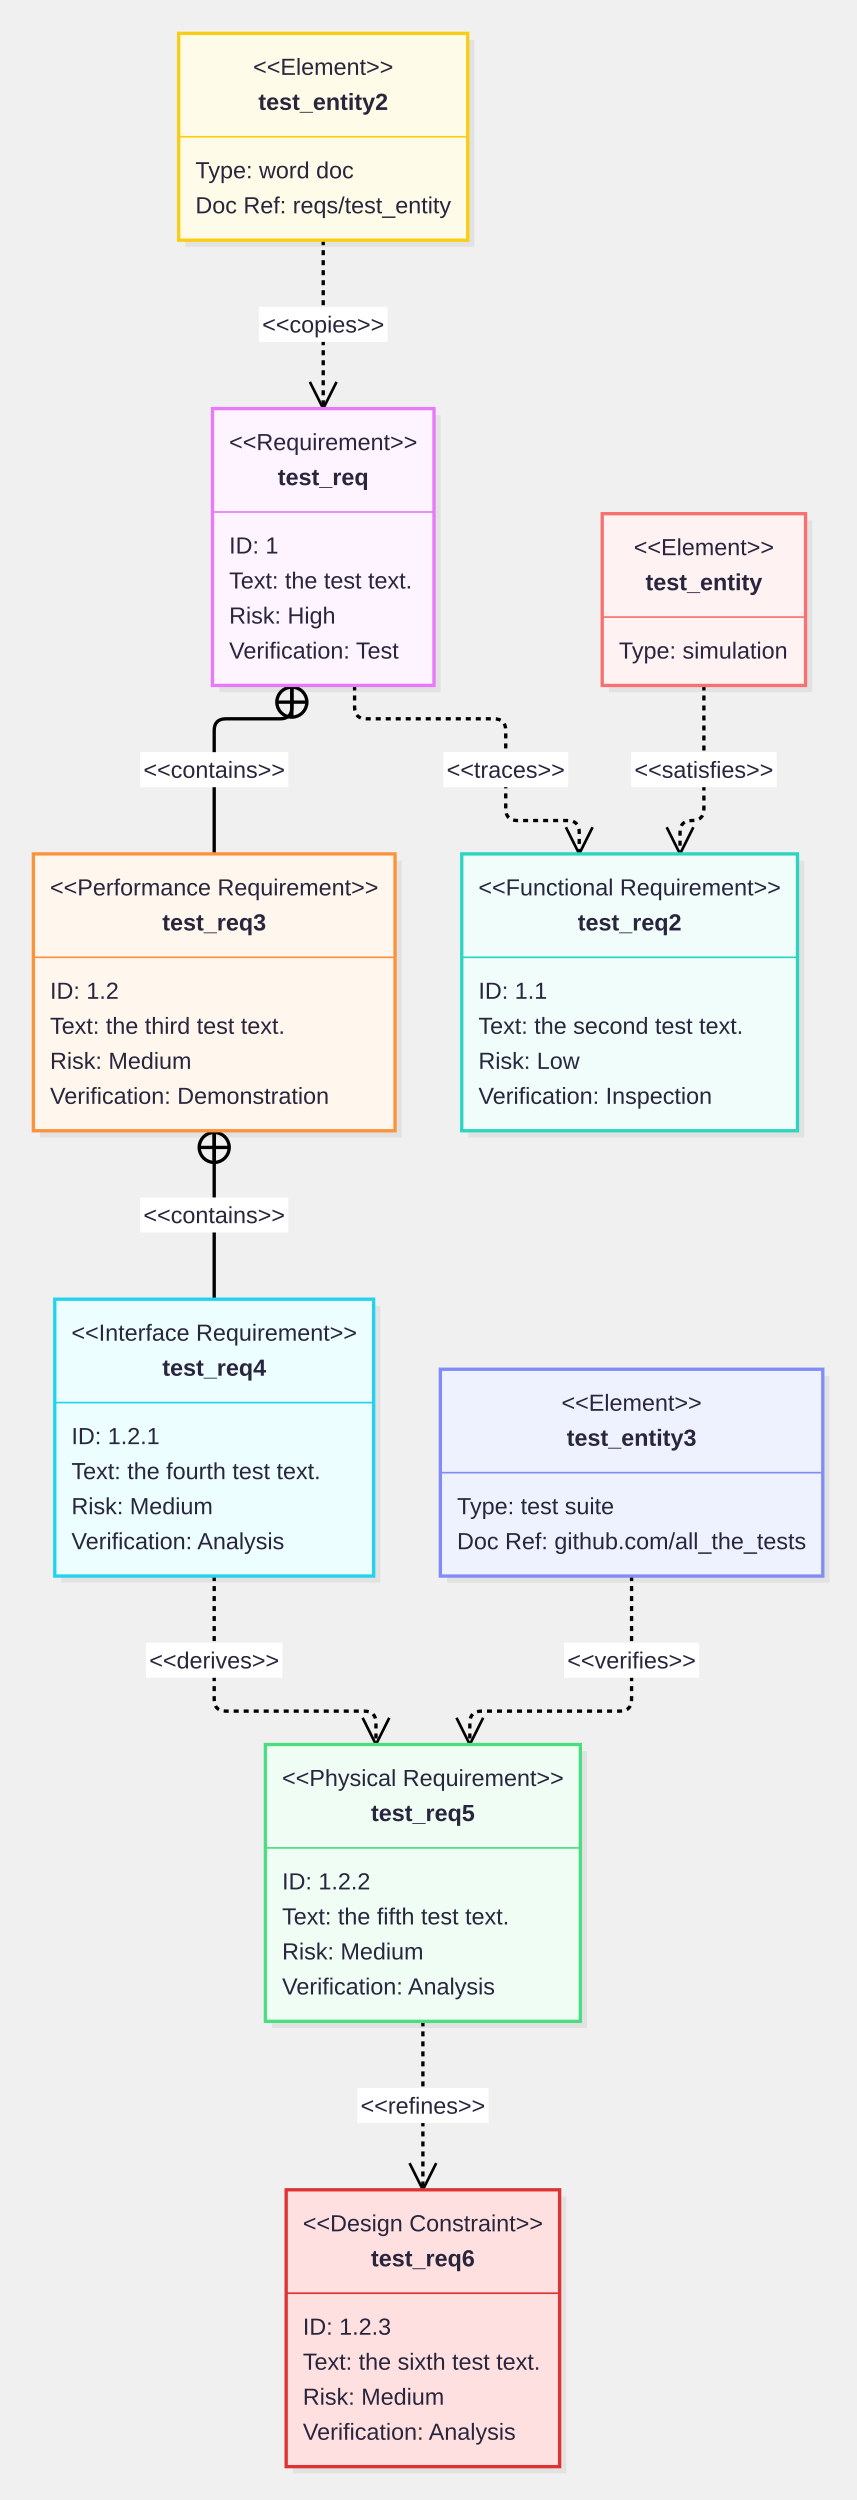
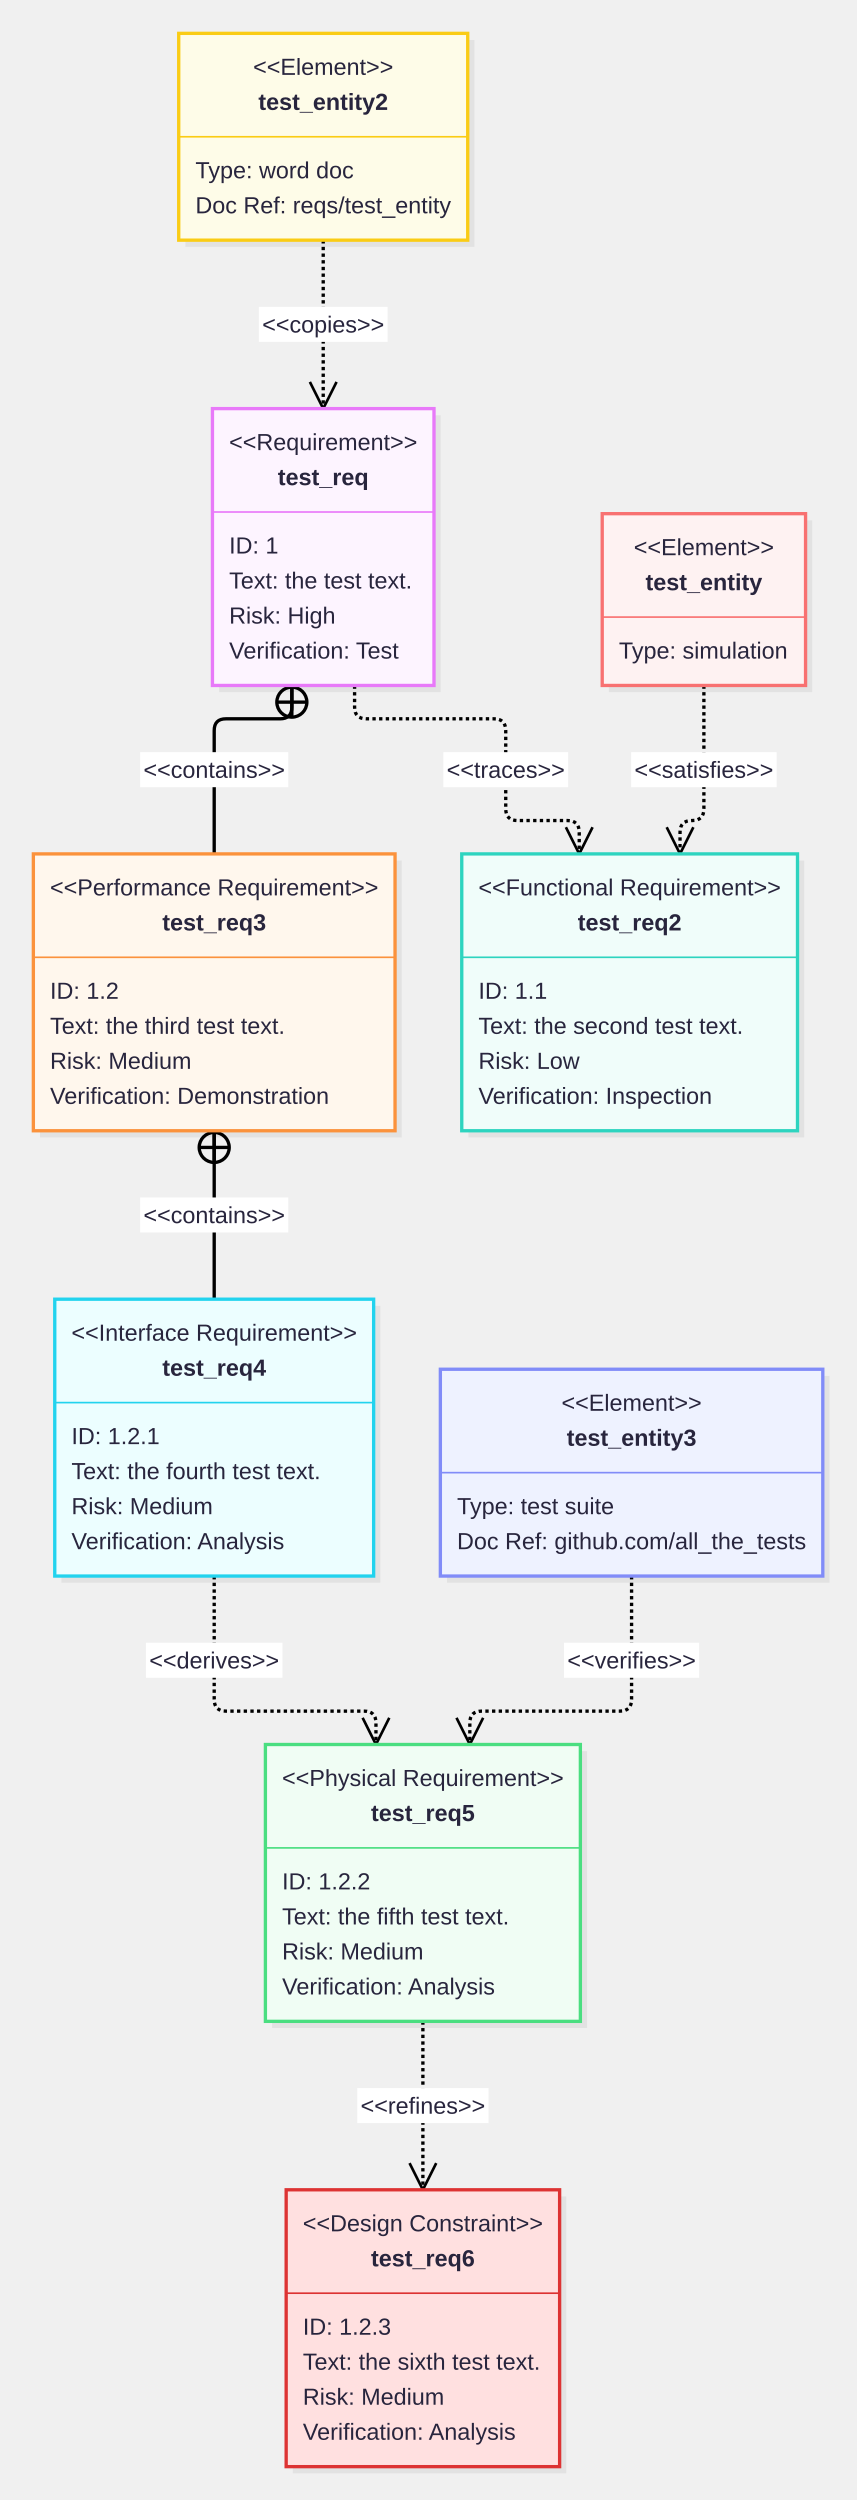
<svg xmlns="http://www.w3.org/2000/svg" id="my-svg" width="100%" class="requirementDiagram" style="max-width: 513.351px; background-color: white;" viewBox="-20 -20 513.351 1499" role="graphics-document document" aria-roledescription="requirement">
  <style>#my-svg{font-family:"Recursive Variable", arial, sans-serif;font-size:16px;}#my-svg text{font-family:"Recursive Variable", arial, sans-serif;}</style>
  <g>
    <g class="edgePaths">
      <g id="L-test_entity-test_req2-0" class="edgePath">
-         <path class="flowchart-link LS-test_entity LE-test_req2" d="M402.05,391L402.05,464.929C402.05,469.643,399.692,472,394.978,472L394.815,472C390.101,472,387.744,474.357,387.744,479.071L387.744,492" fill="none" stroke="#000000" stroke-width="2" stroke-dasharray="3" />
+         <path class="flowchart-link LS-test_entity LE-test_req2" d="M402.05,391L402.05,464.929C402.05,469.643,399.692,472,394.978,472L394.815,472C390.101,472,387.744,474.357,387.744,479.071L387.744,492" fill="none" stroke="#000000" stroke-width="2" stroke-dasharray="2 2" />
        <path class="marker" d="M395.744,476L387.744,492L379.744,476" fill="none" stroke="#000000" stroke-width="1.6" />
      </g>
      <g id="L-test_req-test_req2-1" class="edgePath">
-         <path class="flowchart-link LS-test_req LE-test_req2" d="M192.609,391L192.609,403.929C192.609,408.643,194.966,411,199.68,411L276.167,411C280.881,411,283.238,413.357,283.238,418.071L283.238,464.929C283.238,469.643,285.595,472,290.309,472L320.235,472C324.949,472,327.306,474.357,327.306,479.071L327.306,492" fill="none" stroke="#000000" stroke-width="2" stroke-dasharray="3" />
+         <path class="flowchart-link LS-test_req LE-test_req2" d="M192.609,391L192.609,403.929C192.609,408.643,194.966,411,199.68,411L276.167,411C280.881,411,283.238,413.357,283.238,418.071L283.238,464.929C283.238,469.643,285.595,472,290.309,472L320.235,472C324.949,472,327.306,474.357,327.306,479.071L327.306,492" fill="none" stroke="#000000" stroke-width="2" stroke-dasharray="2 2" />
        <path class="marker" d="M335.306,476L327.306,492L319.306,476" fill="none" stroke="#000000" stroke-width="1.6" />
      </g>
      <g id="L-test_req-test_req3-2" class="edgePath">
        <path class="flowchart-link LS-test_req LE-test_req3" d="M154.996,391L154.996,403.929C154.996,408.643,152.639,411,147.925,411L115.505,411C110.791,411,108.434,413.357,108.434,418.071L108.434,492" fill="none" stroke="#000000" stroke-width="2" />
        <circle class="marker" cx="154.996" cy="401" r="9" fill="none" stroke="#000000" stroke-width="2" />
        <path class="marker" d="M154.996,392L154.996,410M163.996,401L145.996,401" fill="none" stroke="#000000" stroke-width="2" />
      </g>
      <g id="L-test_req3-test_req4-3" class="edgePath">
        <path class="flowchart-link LS-test_req3 LE-test_req4" d="M108.434,658L108.434,759" fill="none" stroke="#000000" stroke-width="2" />
        <circle class="marker" cx="108.434" cy="668" r="9" fill="none" stroke="#000000" stroke-width="2" />
        <path class="marker" d="M108.434,659L108.434,677M117.434,668L99.434,668" fill="none" stroke="#000000" stroke-width="2" />
      </g>
      <g id="L-test_req4-test_req5-4" class="edgePath">
-         <path class="flowchart-link LS-test_req4 LE-test_req5" d="M108.434,925L108.434,998.929C108.434,1003.643,110.791,1006,115.505,1006L198.351,1006C203.065,1006,205.422,1008.357,205.422,1013.071L205.422,1026" fill="none" stroke="#000000" stroke-width="2" stroke-dasharray="3" />
+         <path class="flowchart-link LS-test_req4 LE-test_req5" d="M108.434,925L108.434,998.929C108.434,1003.643,110.791,1006,115.505,1006L198.351,1006C203.065,1006,205.422,1008.357,205.422,1013.071L205.422,1026" fill="none" stroke="#000000" stroke-width="2" stroke-dasharray="2 2" />
        <path class="marker" d="M213.422,1010L205.422,1026L197.422,1010" fill="none" stroke="#000000" stroke-width="1.6" />
      </g>
      <g id="L-test_req5-test_req6-5" class="edgePath">
-         <path class="flowchart-link LS-test_req5 LE-test_req6" d="M233.564,1192L233.564,1293" fill="none" stroke="#000000" stroke-width="2" stroke-dasharray="3" />
+         <path class="flowchart-link LS-test_req5 LE-test_req6" d="M233.564,1192L233.564,1293" fill="none" stroke="#000000" stroke-width="2" stroke-dasharray="2 2" />
        <path class="marker" d="M241.564,1277L233.564,1293L225.564,1277" fill="none" stroke="#000000" stroke-width="1.6" />
      </g>
      <g id="L-test_entity3-test_req5-6" class="edgePath">
-         <path class="flowchart-link LS-test_entity3 LE-test_req5" d="M358.694,925L358.694,998.929C358.694,1003.643,356.337,1006,351.623,1006L268.777,1006C264.063,1006,261.706,1008.357,261.706,1013.071L261.706,1026" fill="none" stroke="#000000" stroke-width="2" stroke-dasharray="3" />
+         <path class="flowchart-link LS-test_entity3 LE-test_req5" d="M358.694,925L358.694,998.929C358.694,1003.643,356.337,1006,351.623,1006L268.777,1006C264.063,1006,261.706,1008.357,261.706,1013.071L261.706,1026" fill="none" stroke="#000000" stroke-width="2" stroke-dasharray="2 2" />
        <path class="marker" d="M269.706,1010L261.706,1026L253.706,1010" fill="none" stroke="#000000" stroke-width="1.6" />
      </g>
      <g id="L-test_entity2-test_req-7" class="edgePath">
-         <path class="flowchart-link LS-test_entity2 LE-test_req" d="M173.802,124L173.802,225" fill="none" stroke="#000000" stroke-width="2" stroke-dasharray="3" />
+         <path class="flowchart-link LS-test_entity2 LE-test_req" d="M173.802,124L173.802,225" fill="none" stroke="#000000" stroke-width="2" stroke-dasharray="2 2" />
        <path class="marker" d="M181.802,209L173.802,225L165.802,209" fill="none" stroke="#000000" stroke-width="1.6" />
      </g>
    </g>
    <g class="edgeLabels">
      <g class="edgeLabel">
        <rect x="358.414" y="431" width="87.272" height="21" fill="#FFFFFF" stroke="none" />
        <text x="402.05" y="446.4" text-anchor="middle" font-size="14" fill="#28253D">&lt;&lt;satisfies&gt;&gt;</text>
      </g>
      <g class="edgeLabel">
        <rect x="245.825" y="431" width="74.826" height="21" fill="#FFFFFF" stroke="none" />
        <text x="283.238" y="446.4" text-anchor="middle" font-size="14" fill="#28253D">&lt;&lt;traces&gt;&gt;</text>
      </g>
      <g class="edgeLabel">
        <rect x="64.014" y="431" width="88.84" height="21" fill="#FFFFFF" stroke="none" />
        <text x="108.434" y="446.4" text-anchor="middle" font-size="14" fill="#28253D">&lt;&lt;contains&gt;&gt;</text>
      </g>
      <g class="edgeLabel">
        <rect x="64.014" y="698" width="88.84" height="21" fill="#FFFFFF" stroke="none" />
        <text x="108.434" y="713.4" text-anchor="middle" font-size="14" fill="#28253D">&lt;&lt;contains&gt;&gt;</text>
      </g>
      <g class="edgeLabel">
        <rect x="67.521" y="965" width="81.826" height="21" fill="#FFFFFF" stroke="none" />
        <text x="108.434" y="980.4" text-anchor="middle" font-size="14" fill="#28253D">&lt;&lt;derives&gt;&gt;</text>
      </g>
      <g class="edgeLabel">
        <rect x="194.205" y="1232" width="78.718" height="21" fill="#FFFFFF" stroke="none" />
        <text x="233.564" y="1247.4" text-anchor="middle" font-size="14" fill="#28253D">&lt;&lt;refines&gt;&gt;</text>
      </g>
      <g class="edgeLabel">
        <rect x="318.173" y="965" width="81.042" height="21" fill="#FFFFFF" stroke="none" />
        <text x="358.694" y="980.4" text-anchor="middle" font-size="14" fill="#28253D">&lt;&lt;verifies&gt;&gt;</text>
      </g>
      <g class="edgeLabel">
        <rect x="135.22" y="164" width="77.164" height="21" fill="#FFFFFF" stroke="none" />
        <text x="173.802" y="179.4" text-anchor="middle" font-size="14" fill="#28253D">&lt;&lt;copies&gt;&gt;</text>
      </g>
    </g>
    <g class="nodes">
      <g id="requirement-test_req-0" class="node default">
        <rect class="drop-shadow" x="111.382" y="229" width="132.84" height="166" fill="#000000" stroke="none" opacity="0.06" />
        <rect class="basic label-container" x="107.382" y="225" width="132.84" height="166" fill="#FDF4FF" stroke="#E879F9" stroke-width="2" />
        <text class="stereotype" x="173.802" y="249.9" text-anchor="middle" font-size="14" fill="#28253D">&lt;&lt;Requirement&gt;&gt;</text>
        <text class="nodeLabel" x="173.802" y="270.9" text-anchor="middle" font-size="14" fill="#28253D" font-weight="bold">test_req</text>
        <path class="divider" d="M107.382,287L240.222,287" fill="none" stroke="#E879F9" stroke-width="1" />
        <text class="label" x="117.382" y="311.9" text-anchor="start" font-size="14" fill="#28253D">
          <tspan x="117.382" y="311.9">ID: 1</tspan>
          <tspan x="117.382" y="332.9">Text: the test text.</tspan>
          <tspan x="117.382" y="353.9">Risk: High</tspan>
          <tspan x="117.382" y="374.9">Verification: Test</tspan>
        </text>
      </g>
      <g id="requirement-test_req2-1" class="node default">
        <rect class="drop-shadow" x="260.868" y="496" width="201.314" height="166" fill="#000000" stroke="none" opacity="0.06" />
        <rect class="basic label-container" x="256.868" y="492" width="201.314" height="166" fill="#F0FDFA" stroke="#2DD4BF" stroke-width="2" />
        <text class="stereotype" x="357.525" y="516.9" text-anchor="middle" font-size="14" fill="#28253D">&lt;&lt;Functional Requirement&gt;&gt;</text>
        <text class="nodeLabel" x="357.525" y="537.9" text-anchor="middle" font-size="14" fill="#28253D" font-weight="bold">test_req2</text>
        <path class="divider" d="M256.868,554L458.182,554" fill="none" stroke="#2DD4BF" stroke-width="1" />
        <text class="label" x="266.868" y="578.9" text-anchor="start" font-size="14" fill="#28253D">
          <tspan x="266.868" y="578.9">ID: 1.1</tspan>
          <tspan x="266.868" y="599.9">Text: the second test text.</tspan>
          <tspan x="266.868" y="620.9">Risk: Low</tspan>
          <tspan x="266.868" y="641.9">Verification: Inspection</tspan>
        </text>
      </g>
      <g id="requirement-test_req3-2" class="node default">
        <rect class="drop-shadow" x="4" y="496" width="216.868" height="166" fill="#000000" stroke="none" opacity="0.06" />
        <rect class="basic label-container" x="0" y="492" width="216.868" height="166" fill="#FFF7ED" stroke="#FB923C" stroke-width="2" />
        <text class="stereotype" x="108.434" y="516.9" text-anchor="middle" font-size="14" fill="#28253D">&lt;&lt;Performance Requirement&gt;&gt;</text>
        <text class="nodeLabel" x="108.434" y="537.9" text-anchor="middle" font-size="14" fill="#28253D" font-weight="bold">test_req3</text>
        <path class="divider" d="M0,554L216.868,554" fill="none" stroke="#FB923C" stroke-width="1" />
        <text class="label" x="10" y="578.9" text-anchor="start" font-size="14" fill="#28253D">
          <tspan x="10" y="578.9">ID: 1.2</tspan>
          <tspan x="10" y="599.9">Text: the third test text.</tspan>
          <tspan x="10" y="620.9">Risk: Medium</tspan>
          <tspan x="10" y="641.9">Verification: Demonstration</tspan>
        </text>
      </g>
      <g id="requirement-test_req4-3" class="node default">
        <rect class="drop-shadow" x="16.831" y="763" width="191.206" height="166" fill="#000000" stroke="none" opacity="0.06" />
        <rect class="basic label-container" x="12.831" y="759" width="191.206" height="166" fill="#ECFEFF" stroke="#22D3EE" stroke-width="2" />
        <text class="stereotype" x="108.434" y="783.9" text-anchor="middle" font-size="14" fill="#28253D">&lt;&lt;Interface Requirement&gt;&gt;</text>
        <text class="nodeLabel" x="108.434" y="804.9" text-anchor="middle" font-size="14" fill="#28253D" font-weight="bold">test_req4</text>
        <path class="divider" d="M12.831,821L204.037,821" fill="none" stroke="#22D3EE" stroke-width="1" />
        <text class="label" x="22.831" y="845.9" text-anchor="start" font-size="14" fill="#28253D">
          <tspan x="22.831" y="845.9">ID: 1.2.1</tspan>
          <tspan x="22.831" y="866.9">Text: the fourth test text.</tspan>
          <tspan x="22.831" y="887.9">Risk: Medium</tspan>
          <tspan x="22.831" y="908.9">Verification: Analysis</tspan>
        </text>
      </g>
      <g id="requirement-test_req5-4" class="node default">
        <rect class="drop-shadow" x="143.137" y="1030" width="188.854" height="166" fill="#000000" stroke="none" opacity="0.06" />
        <rect class="basic label-container" x="139.137" y="1026" width="188.854" height="166" fill="#F0FDF4" stroke="#4ADE80" stroke-width="2" />
        <text class="stereotype" x="233.564" y="1050.9" text-anchor="middle" font-size="14" fill="#28253D">&lt;&lt;Physical Requirement&gt;&gt;</text>
        <text class="nodeLabel" x="233.564" y="1071.9" text-anchor="middle" font-size="14" fill="#28253D" font-weight="bold">test_req5</text>
        <path class="divider" d="M139.137,1088L327.991,1088" fill="none" stroke="#4ADE80" stroke-width="1" />
        <text class="label" x="149.137" y="1112.9" text-anchor="start" font-size="14" fill="#28253D">
          <tspan x="149.137" y="1112.9">ID: 1.2.2</tspan>
          <tspan x="149.137" y="1133.9">Text: the fifth test text.</tspan>
          <tspan x="149.137" y="1154.9">Risk: Medium</tspan>
          <tspan x="149.137" y="1175.9">Verification: Analysis</tspan>
        </text>
      </g>
      <g id="requirement-test_req6-5" class="node default critical">
        <rect class="drop-shadow" x="155.583" y="1297" width="163.962" height="166" fill="#000000" stroke="none" opacity="0.06" />
        <rect class="basic label-container" x="151.583" y="1293" width="163.962" height="166" fill="#ffe0e0" stroke="#d33" stroke-width="2" />
        <text class="stereotype" x="233.564" y="1317.9" text-anchor="middle" font-size="14" fill="#28253D">&lt;&lt;Design Constraint&gt;&gt;</text>
        <text class="nodeLabel" x="233.564" y="1338.9" text-anchor="middle" font-size="14" fill="#28253D" font-weight="bold">test_req6</text>
        <path class="divider" d="M151.583,1355L315.545,1355" fill="none" stroke="#d33" stroke-width="1" />
        <text class="label" x="161.583" y="1379.9" text-anchor="start" font-size="14" fill="#28253D">
          <tspan x="161.583" y="1379.9">ID: 1.2.3</tspan>
          <tspan x="161.583" y="1400.9">Text: the sixth test text.</tspan>
          <tspan x="161.583" y="1421.9">Risk: Medium</tspan>
          <tspan x="161.583" y="1442.9">Verification: Analysis</tspan>
        </text>
      </g>
      <g id="requirement-test_entity-6" class="node default">
        <rect class="drop-shadow" x="345.09" y="292" width="121.92" height="103" fill="#000000" stroke="none" opacity="0.06" />
        <rect class="basic label-container" x="341.09" y="288" width="121.92" height="103" fill="#FEF2F2" stroke="#F87171" stroke-width="2" />
        <text class="stereotype" x="402.05" y="312.9" text-anchor="middle" font-size="14" fill="#28253D">&lt;&lt;Element&gt;&gt;</text>
        <text class="nodeLabel" x="402.05" y="333.9" text-anchor="middle" font-size="14" fill="#28253D" font-weight="bold">test_entity</text>
        <path class="divider" d="M341.09,350L463.01,350" fill="none" stroke="#F87171" stroke-width="1" />
        <text class="label" x="351.09" y="374.9" text-anchor="start" font-size="14" fill="#28253D">Type: simulation</text>
      </g>
      <g id="requirement-test_entity2-7" class="node default">
        <rect class="drop-shadow" x="91.159" y="4" width="173.286" height="124" fill="#000000" stroke="none" opacity="0.06" />
        <rect class="basic label-container" x="87.159" y="0" width="173.286" height="124" fill="#FEFCE8" stroke="#FACC15" stroke-width="2" />
        <text class="stereotype" x="173.802" y="24.9" text-anchor="middle" font-size="14" fill="#28253D">&lt;&lt;Element&gt;&gt;</text>
        <text class="nodeLabel" x="173.802" y="45.9" text-anchor="middle" font-size="14" fill="#28253D" font-weight="bold">test_entity2</text>
        <path class="divider" d="M87.159,62L260.445,62" fill="none" stroke="#FACC15" stroke-width="1" />
        <text class="label" x="97.159" y="86.9" text-anchor="start" font-size="14" fill="#28253D">
          <tspan x="97.159" y="86.9">Type: word doc</tspan>
          <tspan x="97.159" y="107.9">Doc Ref: reqs/test_entity</tspan>
        </text>
      </g>
      <g id="requirement-test_entity3-8" class="node default">
        <rect class="drop-shadow" x="248.037" y="805" width="229.314" height="124" fill="#000000" stroke="none" opacity="0.06" />
        <rect class="basic label-container" x="244.037" y="801" width="229.314" height="124" fill="#EEF2FF" stroke="#818CF8" stroke-width="2" />
        <text class="stereotype" x="358.694" y="825.9" text-anchor="middle" font-size="14" fill="#28253D">&lt;&lt;Element&gt;&gt;</text>
        <text class="nodeLabel" x="358.694" y="846.9" text-anchor="middle" font-size="14" fill="#28253D" font-weight="bold">test_entity3</text>
        <path class="divider" d="M244.037,863L473.351,863" fill="none" stroke="#818CF8" stroke-width="1" />
        <text class="label" x="254.037" y="887.9" text-anchor="start" font-size="14" fill="#28253D">
          <tspan x="254.037" y="887.9">Type: test suite</tspan>
          <tspan x="254.037" y="908.9">Doc Ref: github.com/all_the_tests</tspan>
        </text>
      </g>
    </g>
  </g>
</svg>
